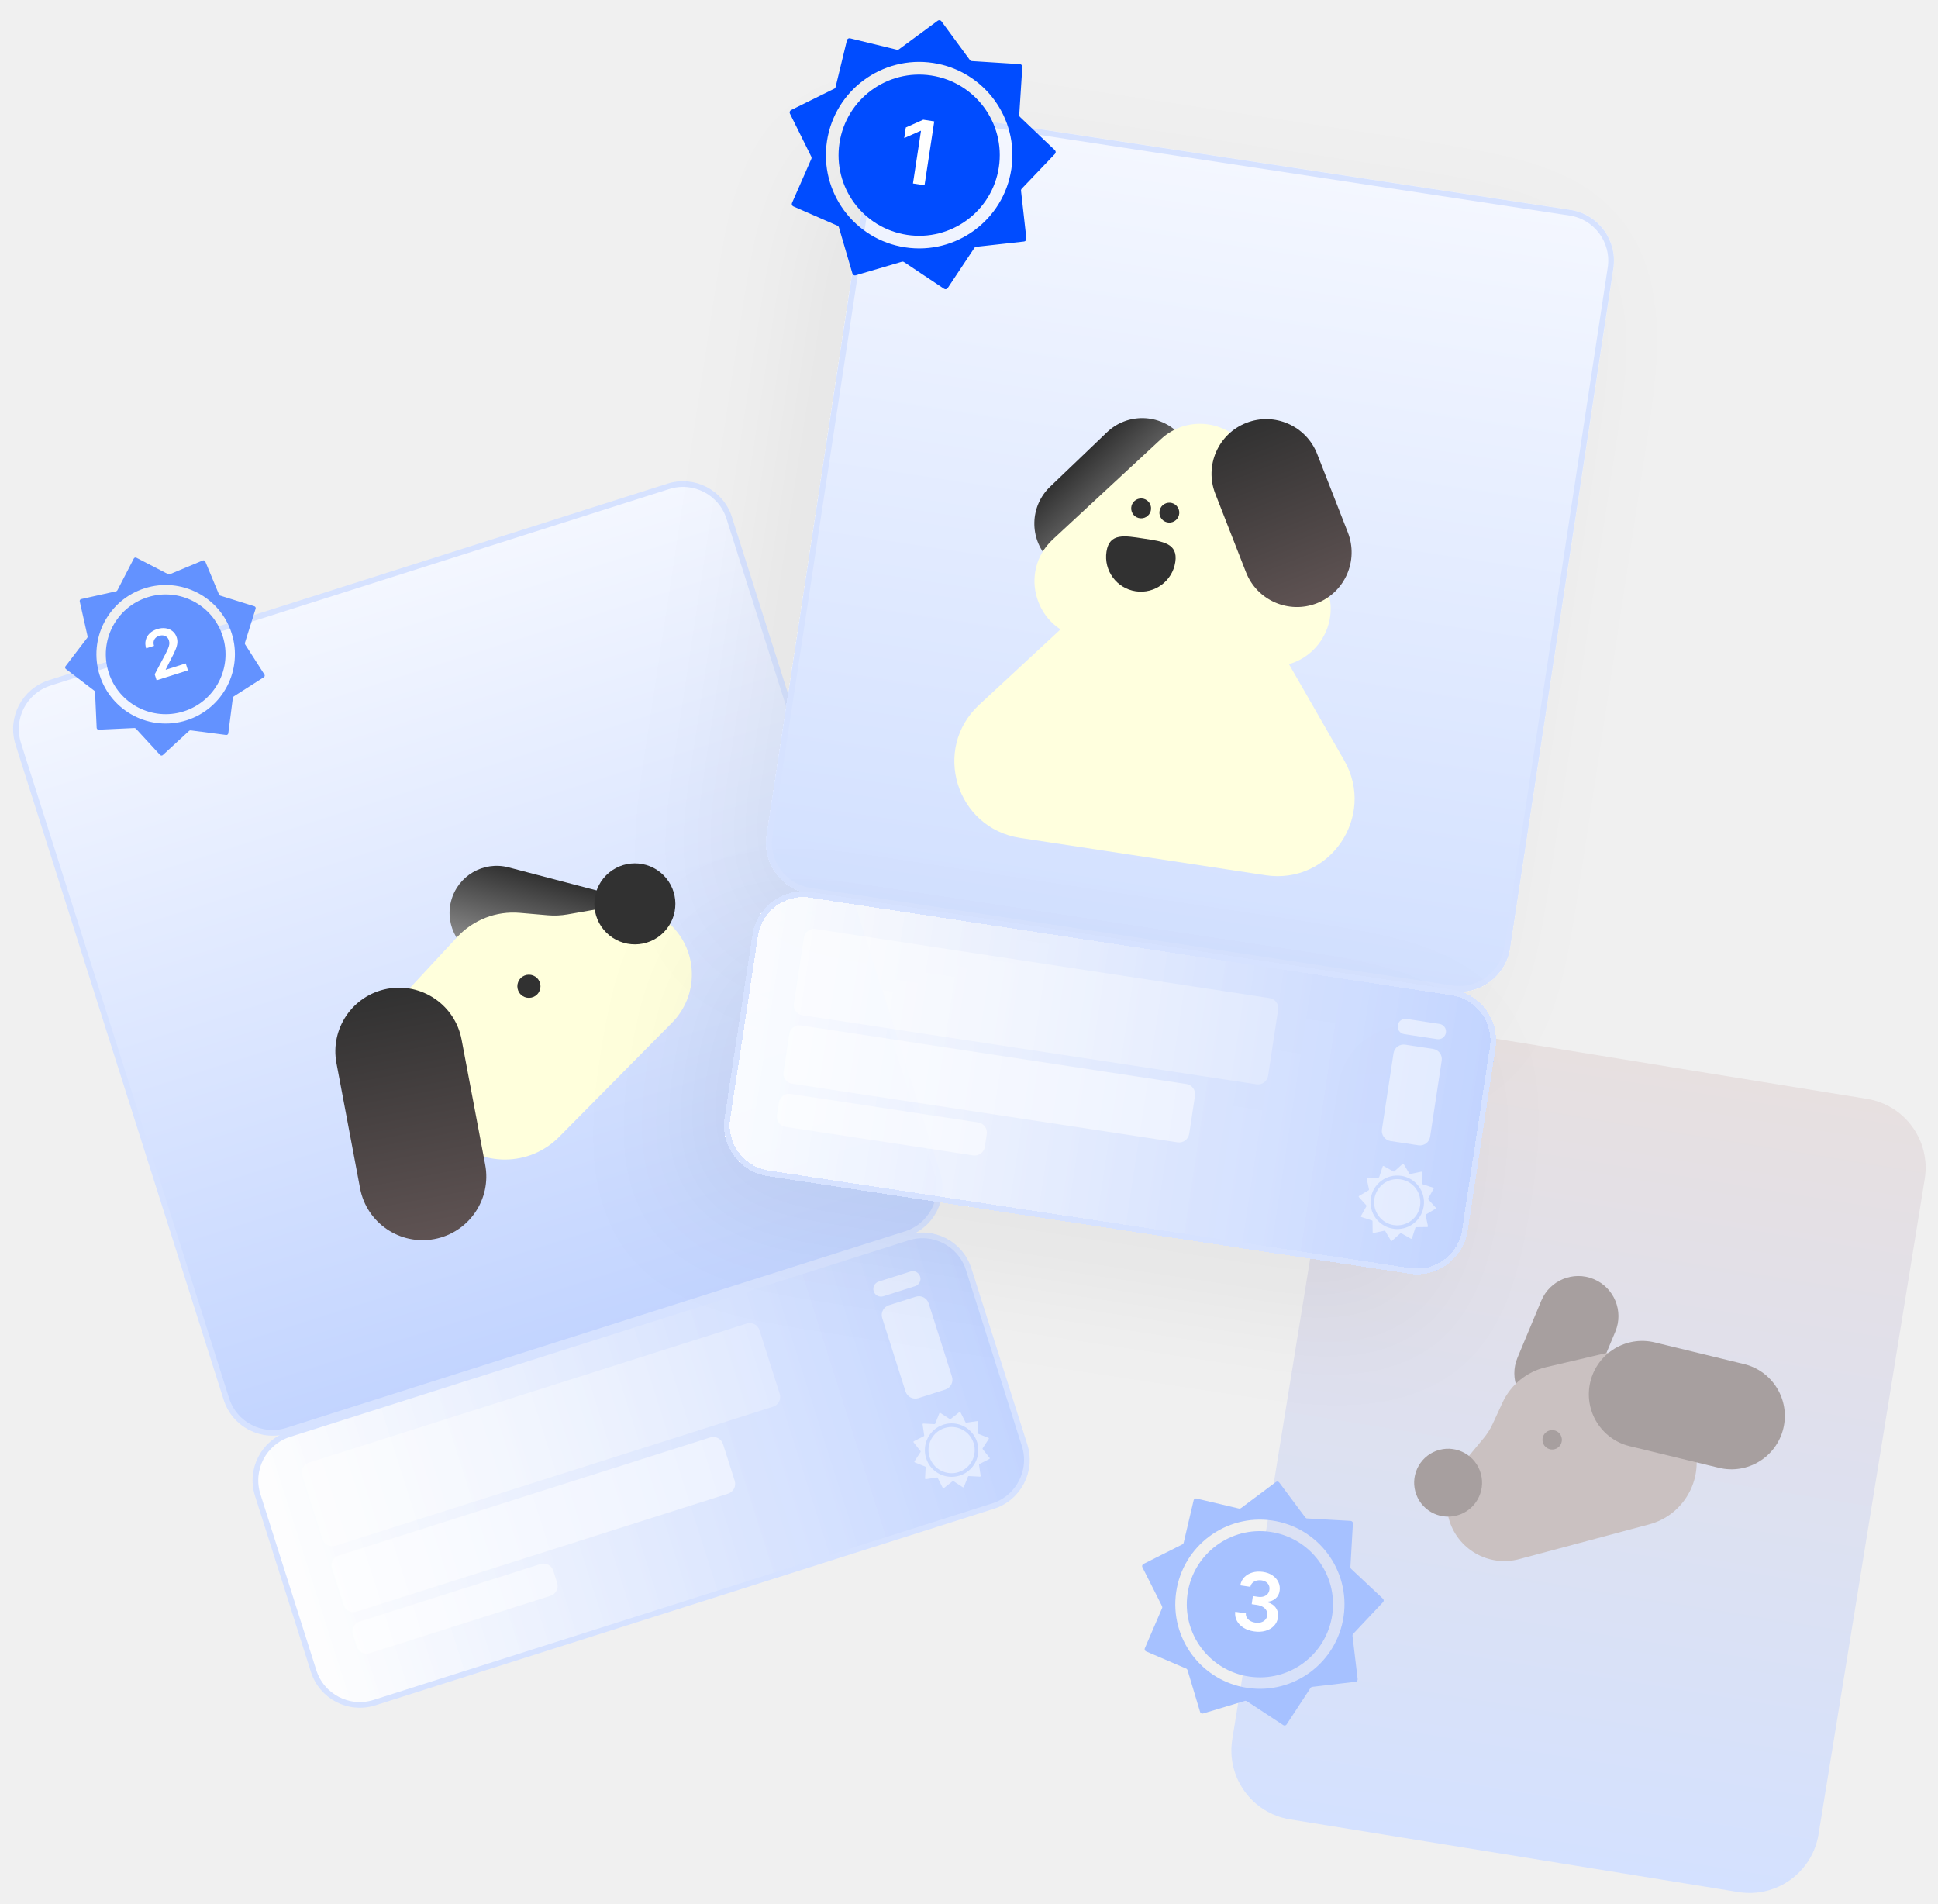
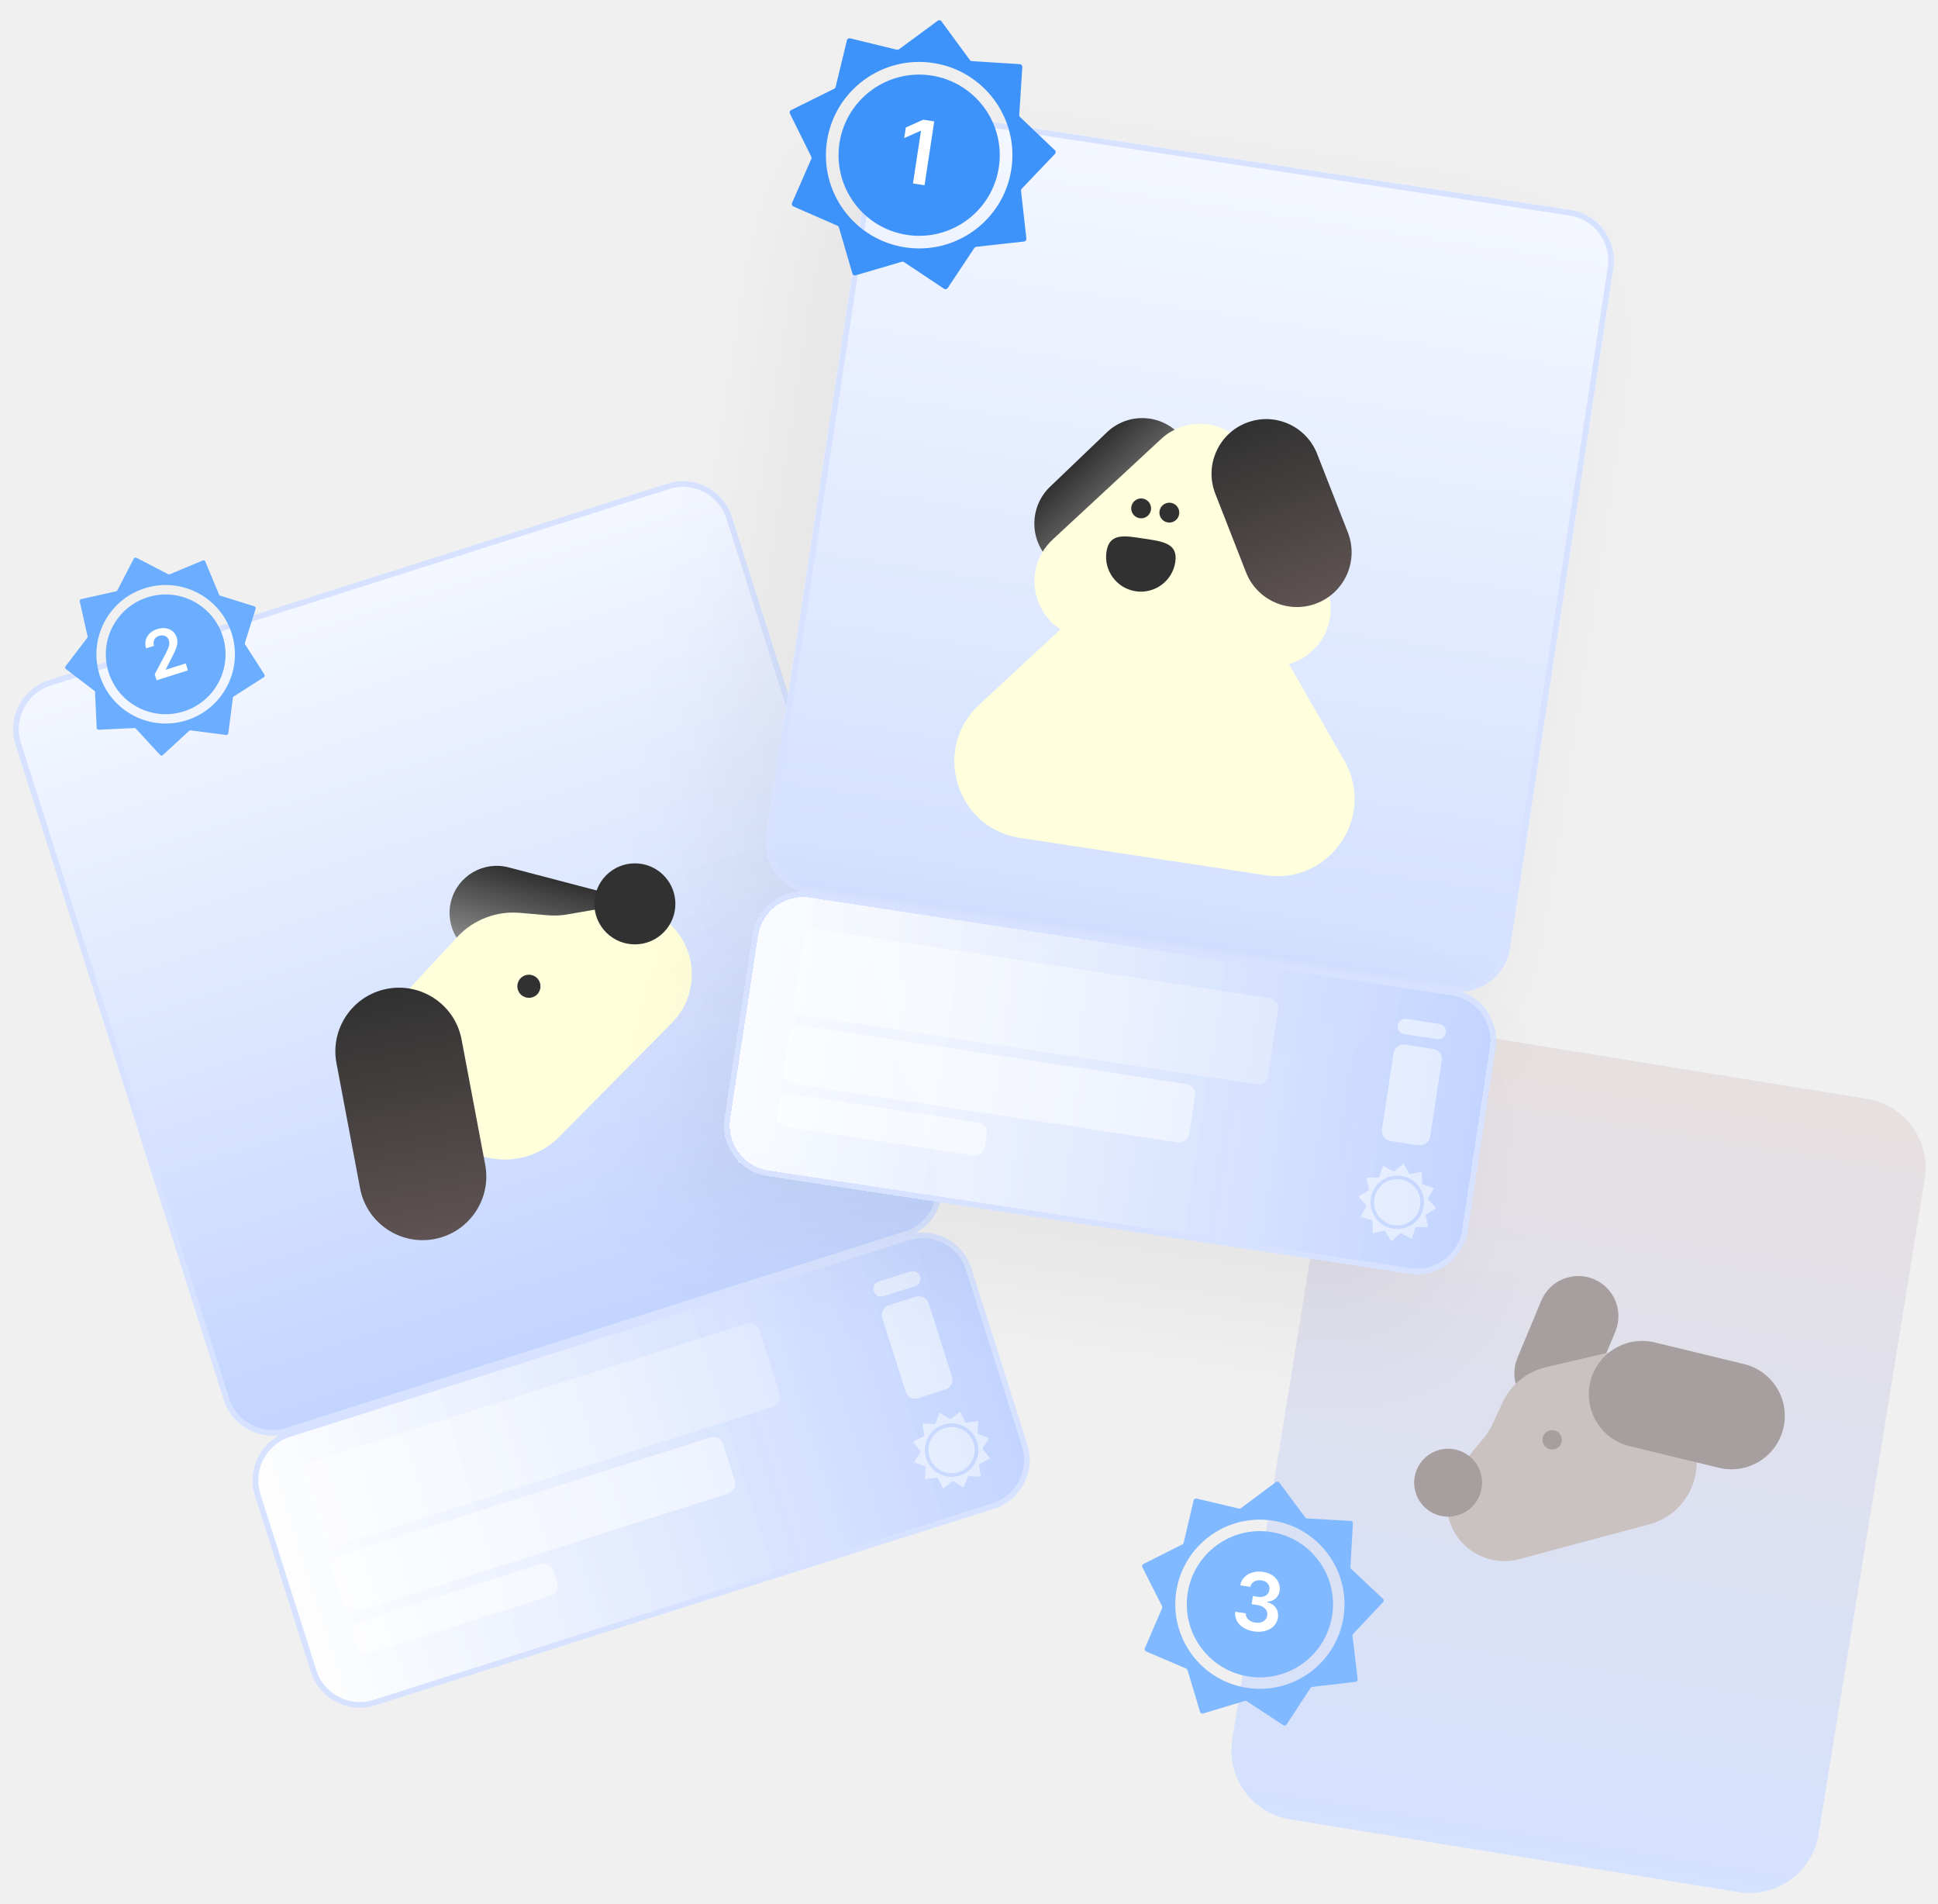
<svg xmlns="http://www.w3.org/2000/svg" width="278" height="273" viewBox="0 0 278 273" fill="none">
-   <rect width="85.195" height="115.263" rx="10.023" transform="matrix(-0.987123 -0.159965 -0.159965 0.987123 277.699 159.219)" fill="url(#paint0_linear_328_2408)" />
-   <rect x="0.511" y="100.054" width="107.008" height="112.528" rx="6.953" transform="rotate(-17.6241 0.511255 100.054)" fill="url(#paint1_linear_328_2408)" stroke="#D6E2FF" stroke-width="0.814" />
-   <path d="M19.193 80.119C19.264 79.982 19.432 79.929 19.569 80L24.119 82.358C24.192 82.396 24.279 82.4 24.356 82.368L29.085 80.394C29.227 80.335 29.391 80.402 29.45 80.545L31.419 85.276C31.451 85.352 31.515 85.411 31.594 85.436L36.486 86.964C36.633 87.01 36.714 87.166 36.668 87.314L35.136 92.203C35.111 92.282 35.122 92.369 35.167 92.438L37.932 96.753C38.015 96.883 37.977 97.055 37.848 97.138L33.53 99.899C33.46 99.944 33.414 100.017 33.404 100.099L32.748 105.182C32.728 105.335 32.588 105.443 32.435 105.423L27.353 104.762C27.271 104.752 27.189 104.778 27.128 104.834L23.358 108.306C23.245 108.411 23.069 108.403 22.964 108.29L19.495 104.518C19.439 104.457 19.359 104.424 19.277 104.427L14.157 104.664C14.003 104.671 13.873 104.552 13.866 104.398L13.634 99.279C13.63 99.196 13.59 99.119 13.524 99.069L9.45 95.96C9.328 95.867 9.304 95.692 9.398 95.569L12.51 91.498C12.561 91.432 12.579 91.347 12.561 91.267L11.439 86.266C11.405 86.116 11.5 85.966 11.65 85.933L16.651 84.816C16.732 84.797 16.801 84.744 16.839 84.671L19.193 80.119ZM20.759 84.382C15.53 86.043 12.639 91.627 14.299 96.855C15.96 102.083 21.545 104.975 26.773 103.314C32.001 101.654 34.893 96.069 33.232 90.841C31.571 85.613 25.987 82.721 20.759 84.382ZM21.166 85.672C25.686 84.237 30.513 86.736 31.949 91.256C33.384 95.775 30.885 100.602 26.366 102.038C21.846 103.474 17.019 100.974 15.583 96.455C14.147 91.936 16.647 87.108 21.166 85.672Z" fill="#6392FF" />
+   <rect width="85.195" height="115.263" rx="10.023" transform="matrix(-0.987123 -0.159965 -0.159965 0.987123 277.699 159.219)" fill="url(#paint0_linear_121_5)" />
+   <rect x="0.511" y="100.054" width="107.008" height="112.528" rx="6.953" transform="rotate(-17.6241 0.511255 100.054)" fill="url(#paint1_linear_121_5)" stroke="#D6E2FF" stroke-width="0.814" />
+   <path d="M19.194 80.121C19.265 79.984 19.433 79.931 19.57 80.002L24.119 82.36C24.192 82.398 24.279 82.402 24.355 82.37L29.085 80.396C29.227 80.337 29.391 80.404 29.45 80.547L31.419 85.278C31.451 85.354 31.515 85.413 31.594 85.438L36.485 86.965C36.633 87.011 36.715 87.168 36.669 87.316L35.136 92.206C35.111 92.284 35.123 92.37 35.167 92.439L37.932 96.755C38.015 96.885 37.977 97.058 37.847 97.141L33.53 99.901C33.461 99.946 33.413 100.019 33.403 100.101L32.748 105.183C32.728 105.336 32.588 105.445 32.435 105.425L27.353 104.765C27.271 104.754 27.189 104.78 27.128 104.836L23.359 108.308C23.245 108.413 23.068 108.405 22.964 108.291L19.495 104.519C19.439 104.458 19.359 104.426 19.277 104.43L14.157 104.667C14.003 104.673 13.873 104.554 13.866 104.4L13.634 99.28C13.63 99.198 13.59 99.121 13.524 99.071L9.45 95.962C9.328 95.869 9.304 95.693 9.398 95.57L12.511 91.5C12.561 91.435 12.579 91.35 12.561 91.269L11.439 86.269C11.405 86.118 11.5 85.969 11.65 85.935L16.651 84.818C16.732 84.8 16.801 84.746 16.839 84.673L19.194 80.121ZM20.758 84.383C15.53 86.044 12.639 91.629 14.299 96.856C15.96 102.085 21.545 104.976 26.773 103.316C32.001 101.655 34.893 96.07 33.232 90.842C31.571 85.614 25.986 82.722 20.758 84.383ZM21.166 85.673C25.686 84.238 30.513 86.738 31.949 91.257C33.385 95.776 30.885 100.604 26.366 102.039C21.846 103.475 17.019 100.975 15.583 96.456C14.148 91.937 16.647 87.109 21.166 85.673Z" fill="#6BAEFF" />
  <path d="M22.464 97.58L22.191 96.722L23.759 93.767C23.907 93.478 24.026 93.225 24.117 93.008C24.208 92.791 24.264 92.591 24.286 92.408C24.308 92.225 24.29 92.043 24.232 91.862C24.166 91.654 24.063 91.492 23.922 91.375C23.781 91.255 23.615 91.181 23.425 91.152C23.235 91.123 23.035 91.142 22.826 91.209C22.61 91.277 22.436 91.382 22.302 91.523C22.168 91.662 22.081 91.827 22.043 92.018C22.007 92.208 22.025 92.415 22.096 92.639L20.966 92.998C20.834 92.582 20.814 92.19 20.906 91.822C20.998 91.454 21.184 91.133 21.464 90.859C21.745 90.584 22.103 90.377 22.536 90.24C22.976 90.1 23.388 90.059 23.773 90.118C24.158 90.177 24.488 90.32 24.763 90.547C25.039 90.774 25.236 91.072 25.352 91.439C25.43 91.684 25.46 91.94 25.441 92.207C25.423 92.474 25.341 92.789 25.195 93.152C25.052 93.515 24.833 93.969 24.539 94.513L23.774 96.022L23.788 96.067L26.644 95.159L26.959 96.152L22.464 97.58Z" fill="white" />
-   <rect x="34.863" y="207.819" width="107.008" height="40.401" rx="6.953" transform="rotate(-17.6241 34.8628 207.819)" fill="url(#paint2_linear_328_2408)" stroke="#D6E2FF" stroke-width="0.814" />
-   <path d="M134.743 202.727C134.768 202.663 134.845 202.639 134.902 202.676L136.239 203.547C136.278 203.572 136.328 203.569 136.364 203.541L137.616 202.551C137.67 202.509 137.749 202.527 137.78 202.588L138.502 204.01C138.523 204.051 138.568 204.074 138.614 204.068L140.192 203.837C140.259 203.827 140.319 203.881 140.316 203.949L140.23 205.542C140.227 205.588 140.255 205.631 140.298 205.649L141.781 206.238C141.844 206.263 141.868 206.34 141.831 206.397L140.961 207.734C140.936 207.773 140.937 207.823 140.966 207.86L141.956 209.112C141.998 209.165 141.98 209.244 141.92 209.275L140.497 209.997C140.456 210.018 140.433 210.063 140.44 210.109L140.67 211.687C140.68 211.755 140.626 211.815 140.558 211.811L138.964 211.725C138.918 211.723 138.876 211.751 138.859 211.794L138.269 213.276C138.244 213.339 138.167 213.364 138.11 213.327L136.773 212.456C136.734 212.431 136.684 212.433 136.648 212.461L135.395 213.451C135.342 213.493 135.263 213.476 135.232 213.415L134.51 211.993C134.489 211.952 134.444 211.928 134.398 211.935L132.82 212.166C132.753 212.176 132.693 212.121 132.696 212.054L132.782 210.46C132.784 210.414 132.757 210.371 132.714 210.354L131.231 209.765C131.168 209.74 131.144 209.663 131.181 209.606L132.051 208.269C132.076 208.23 132.074 208.178 132.046 208.142L131.056 206.891C131.014 206.837 131.032 206.758 131.092 206.728L132.515 206.005C132.556 205.984 132.579 205.939 132.572 205.894L132.341 204.315C132.332 204.248 132.386 204.188 132.454 204.192L134.047 204.277C134.094 204.279 134.136 204.252 134.153 204.209L134.743 202.727ZM135.343 204.345C133.324 204.986 132.207 207.143 132.848 209.162C133.49 211.181 135.646 212.297 137.665 211.656C139.685 211.015 140.801 208.858 140.16 206.839C139.518 204.82 137.362 203.703 135.343 204.345ZM135.499 204.838C137.245 204.283 139.11 205.249 139.664 206.994C140.218 208.74 139.253 210.604 137.507 211.158C135.762 211.713 133.897 210.748 133.343 209.003C132.789 207.258 133.754 205.392 135.499 204.838Z" fill="white" fill-opacity="0.5" />
+   <rect x="34.863" y="207.819" width="107.008" height="40.401" rx="6.953" transform="rotate(-17.6241 34.8628 207.819)" fill="url(#paint2_linear_121_5)" stroke="#D6E2FF" stroke-width="0.814" />
+   <path d="M134.743 202.728C134.768 202.665 134.845 202.64 134.902 202.678L136.239 203.548C136.278 203.573 136.328 203.571 136.364 203.542L137.617 202.553C137.67 202.511 137.749 202.529 137.78 202.589L138.502 204.011C138.523 204.053 138.568 204.076 138.614 204.069L140.192 203.838C140.259 203.828 140.319 203.883 140.316 203.951L140.23 205.544C140.227 205.59 140.255 205.633 140.298 205.65L141.781 206.24C141.844 206.265 141.868 206.342 141.831 206.399L140.961 207.736C140.936 207.774 140.937 207.825 140.966 207.861L141.956 209.112C141.998 209.166 141.98 209.245 141.919 209.276L140.497 209.999C140.456 210.02 140.433 210.065 140.44 210.111L140.671 211.689C140.68 211.756 140.626 211.815 140.558 211.812L138.964 211.727C138.918 211.724 138.876 211.752 138.859 211.795L138.269 213.278C138.244 213.341 138.167 213.365 138.11 213.328L136.773 212.458C136.734 212.433 136.684 212.434 136.648 212.463L135.395 213.452C135.342 213.494 135.263 213.477 135.232 213.417L134.51 211.994C134.489 211.953 134.444 211.93 134.398 211.936L132.82 212.166C132.752 212.176 132.692 212.122 132.696 212.054L132.781 210.461C132.784 210.415 132.757 210.373 132.714 210.356L131.231 209.766C131.168 209.741 131.144 209.664 131.181 209.607L132.051 208.27C132.076 208.231 132.074 208.18 132.045 208.144L131.056 206.892C131.014 206.839 131.032 206.76 131.092 206.729L132.515 206.007C132.556 205.986 132.579 205.941 132.572 205.895L132.341 204.317C132.332 204.25 132.386 204.19 132.454 204.193L134.047 204.278C134.094 204.28 134.136 204.254 134.153 204.211L134.743 202.728ZM135.343 204.346C133.324 204.988 132.207 207.144 132.848 209.163C133.49 211.182 135.647 212.299 137.666 211.658C139.685 211.016 140.801 208.86 140.16 206.84C139.518 204.822 137.362 203.705 135.343 204.346ZM135.499 204.839C137.245 204.285 139.11 205.251 139.664 206.996C140.219 208.741 139.253 210.605 137.507 211.16C135.762 211.714 133.897 210.749 133.343 209.004C132.789 207.259 133.754 205.394 135.499 204.839Z" fill="white" fill-opacity="0.5" />
  <rect x="126.105" y="187.664" width="6.992" height="13.984" rx="1.472" transform="rotate(-17.6241 126.105 187.664)" fill="white" fill-opacity="0.5" />
-   <rect x="46.711" y="222.164" width="12.512" height="68.815" rx="1.472" transform="rotate(-107.624 46.7109 222.164)" fill="url(#paint3_linear_328_2408)" fill-opacity="0.5" />
+   <rect x="46.711" y="222.164" width="12.512" height="68.815" rx="1.472" transform="rotate(-107.624 46.7109 222.164)" fill="url(#paint3_linear_121_5)" fill-opacity="0.5" />
  <rect x="49.723" y="231.633" width="8.464" height="58.879" rx="1.472" transform="rotate(-107.624 49.7227 231.633)" fill="white" fill-opacity="0.5" />
  <rect x="51.613" y="237.594" width="4.784" height="30.176" rx="1.472" transform="rotate(-107.624 51.6133 237.594)" fill="white" fill-opacity="0.5" />
  <rect x="124.992" y="184.164" width="6.992" height="2.208" rx="1.104" transform="rotate(-17.6241 124.992 184.164)" fill="white" fill-opacity="0.5" />
-   <rect x="89.129" y="142.617" width="27.013" height="13.507" rx="6.753" transform="rotate(-165.316 89.1289 142.617)" fill="url(#paint4_linear_328_2408)" />
-   <path d="M58.803 157.311C54.596 153.15 54.452 146.4 58.478 142.063L65.592 134.401C67.891 131.925 71.203 130.647 74.568 130.939L78.572 131.285C79.518 131.367 80.47 131.326 81.405 131.162L87.692 130.063C90.836 129.513 94.051 130.52 96.321 132.764V132.764C100.191 136.592 100.225 142.832 96.397 146.703L80.21 163.07C75.954 167.373 69.015 167.411 64.712 163.155L58.803 157.311Z" fill="#FFFFDC" />
-   <rect x="53.344" y="179.422" width="36.529" height="18.265" rx="9.132" transform="rotate(-100.683 53.3438 179.422)" fill="url(#paint5_linear_328_2408)" />
-   <circle cx="91.07" cy="129.65" r="5.811" transform="rotate(-45.3164 91.0701 129.65)" fill="#313131" />
+   <rect x="89.129" y="142.617" width="27.013" height="13.507" rx="6.753" transform="rotate(-165.316 89.1289 142.617)" fill="url(#paint4_linear_121_5)" />
+   <path d="M58.803 157.311C54.596 153.15 54.452 146.4 58.478 142.063L65.592 134.4C67.891 131.924 71.203 130.647 74.568 130.938L78.572 131.285C79.518 131.367 80.47 131.325 81.405 131.162L87.692 130.062C90.836 129.512 94.051 130.519 96.321 132.763C100.191 136.591 100.225 142.832 96.397 146.702L80.21 163.069C75.954 167.373 69.015 167.411 64.712 163.155L58.803 157.311Z" fill="#FFFFDC" />
+   <rect x="53.344" y="179.421" width="36.529" height="18.265" rx="9.132" transform="rotate(-100.683 53.3438 179.421)" fill="url(#paint5_linear_121_5)" />
+   <circle cx="91.07" cy="129.649" r="5.811" transform="rotate(-45.3164 91.0701 129.649)" fill="#313131" />
  <circle cx="75.872" cy="141.471" r="1.66" transform="rotate(-45.3164 75.8716 141.471)" fill="#313131" />
-   <g filter="url(#filter0_d_328_2408)">
-     <rect x="125.938" y="15" width="107.823" height="113.342" rx="7.36" transform="rotate(8.64909 125.938 15)" fill="url(#paint6_linear_328_2408)" />
+   <g filter="url(#filter0_d_121_5)">
+     <rect x="125.938" y="15" width="107.823" height="113.342" rx="7.36" transform="rotate(8.64909 125.938 15)" fill="url(#paint6_linear_121_5)" />
    <rect x="126.279" y="15.464" width="107.008" height="112.528" rx="6.953" transform="rotate(8.64909 126.279 15.4637)" stroke="#D6E2FF" stroke-width="0.814" />
  </g>
-   <rect x="145.344" y="74.875" width="25.934" height="14.643" rx="7.321" transform="rotate(-43.7478 145.344 74.875)" fill="url(#paint7_linear_328_2408)" />
+   <rect x="145.344" y="74.875" width="25.934" height="14.643" rx="7.321" transform="rotate(-43.7478 145.344 74.875)" fill="url(#paint7_linear_121_5)" />
  <path d="M166.547 62.978C170.415 59.392 176.612 60.335 179.238 64.909L189.777 83.264C193.197 89.22 188.22 96.49 181.43 95.458L155.37 91.494C148.58 90.461 145.99 82.039 151.027 77.369L166.547 62.978Z" fill="#FFFFDE" />
  <path d="M161.43 81.653C166.656 76.807 175.03 78.081 178.579 84.262L192.821 109.066C197.443 117.115 190.717 126.94 181.542 125.544L146.325 120.187C137.15 118.792 133.65 107.411 140.456 101.1L161.43 81.653Z" fill="#FFFFDE" />
  <path d="M168.592 80.625C168.177 83.351 165.632 85.224 162.906 84.809C160.181 84.395 158.307 81.849 158.722 79.124C159.137 76.398 161.33 76.836 164.056 77.251C166.781 77.665 169.006 77.9 168.592 80.625Z" fill="#313131" />
  <circle cx="167.739" cy="73.531" r="1.426" transform="rotate(-19.0432 167.739 73.5312)" fill="#313131" />
  <circle cx="163.692" cy="72.922" r="1.426" transform="rotate(-19.0432 163.692 72.9218)" fill="#313131" />
-   <rect x="181.59" y="89.391" width="27.785" height="15.688" rx="7.844" transform="rotate(-111.351 181.59 89.3906)" fill="url(#paint8_linear_328_2408)" />
-   <path d="M134.517 2.971C134.684 2.848 134.92 2.884 135.043 3.051L139.13 8.611C139.196 8.7 139.299 8.756 139.411 8.763L146.297 9.199C146.505 9.212 146.662 9.391 146.649 9.598L146.206 16.485C146.199 16.596 146.242 16.706 146.322 16.782L151.318 21.543C151.469 21.686 151.474 21.925 151.33 22.075L146.565 27.066C146.488 27.146 146.45 27.257 146.463 27.367L147.23 34.225C147.253 34.432 147.104 34.618 146.897 34.641L140.039 35.402C139.928 35.414 139.828 35.474 139.767 35.567L135.946 41.314C135.831 41.487 135.596 41.534 135.423 41.419L129.68 37.592C129.588 37.53 129.472 37.512 129.366 37.544L122.745 39.49C122.546 39.548 122.336 39.434 122.278 39.235L120.339 32.611C120.307 32.505 120.23 32.417 120.128 32.373L113.805 29.607C113.615 29.524 113.528 29.302 113.612 29.112L116.383 22.792C116.427 22.69 116.425 22.573 116.376 22.474L113.31 16.292C113.217 16.105 113.293 15.879 113.479 15.787L119.665 12.727C119.765 12.678 119.838 12.586 119.864 12.478L121.489 5.771C121.538 5.569 121.742 5.446 121.944 5.495L128.649 7.126C128.757 7.152 128.871 7.13 128.96 7.064L134.517 2.971ZM133.863 9.031C126.56 7.921 119.738 12.941 118.627 20.244C117.517 27.547 122.537 34.368 129.84 35.479C137.143 36.59 143.964 31.57 145.075 24.267C146.186 16.964 141.166 10.142 133.863 9.031ZM133.589 10.829C139.902 11.789 144.241 17.686 143.281 23.999C142.32 30.311 136.425 34.65 130.112 33.69C123.799 32.73 119.46 26.834 120.42 20.521C121.38 14.209 127.277 9.869 133.589 10.829Z" fill="#004CFF" />
+   <rect x="181.59" y="89.391" width="27.785" height="15.688" rx="7.844" transform="rotate(-111.351 181.59 89.3906)" fill="url(#paint8_linear_121_5)" />
+   <path d="M134.517 2.974C134.684 2.851 134.92 2.887 135.043 3.055L139.131 8.614C139.196 8.704 139.299 8.759 139.41 8.766L146.297 9.203C146.505 9.216 146.662 9.394 146.649 9.602L146.206 16.489C146.199 16.6 146.242 16.709 146.322 16.786L151.318 21.546C151.469 21.69 151.474 21.928 151.33 22.079L146.565 27.069C146.488 27.149 146.45 27.26 146.463 27.371L147.23 34.229C147.253 34.436 147.104 34.622 146.897 34.645L140.038 35.405C139.927 35.417 139.828 35.478 139.767 35.57L135.946 41.317C135.831 41.49 135.596 41.537 135.423 41.422L129.68 37.595C129.588 37.533 129.472 37.516 129.366 37.547L122.745 39.493C122.545 39.552 122.336 39.437 122.278 39.238L120.339 32.615C120.307 32.508 120.23 32.421 120.128 32.377L113.805 29.611C113.615 29.527 113.528 29.305 113.612 29.115L116.383 22.795C116.427 22.693 116.425 22.577 116.376 22.477L113.31 16.295C113.217 16.109 113.293 15.883 113.479 15.79L119.665 12.731C119.765 12.681 119.838 12.59 119.864 12.482L121.489 5.775C121.538 5.573 121.742 5.449 121.944 5.498L128.649 7.129C128.757 7.156 128.871 7.133 128.96 7.067L134.517 2.974ZM133.863 9.035C126.56 7.924 119.738 12.944 118.627 20.247C117.517 27.55 122.537 34.372 129.84 35.483C137.143 36.593 143.964 31.573 145.075 24.27C146.186 16.967 141.166 10.146 133.863 9.035ZM133.589 10.832C139.902 11.793 144.241 17.689 143.281 24.002C142.32 30.315 136.425 34.654 130.112 33.694C123.799 32.733 119.46 26.838 120.42 20.525C121.38 14.212 127.277 9.872 133.589 10.832Z" fill="#3E93FA" />
  <path d="M134.015 17.41L132.622 26.57L130.962 26.317L132.11 18.773L132.056 18.764L129.706 19.807L129.937 18.286L132.436 17.17L134.015 17.41Z" fill="white" />
-   <g filter="url(#filter1_d_328_2408)">
-     <rect x="109.035" y="126.844" width="107.823" height="41.215" rx="7.36" transform="rotate(8.64909 109.035 126.844)" fill="url(#paint9_linear_328_2408)" shape-rendering="crispEdges" />
+   <g filter="url(#filter1_d_121_5)">
+     <rect x="109.035" y="126.844" width="107.823" height="41.215" rx="7.36" transform="rotate(8.64909 109.035 126.844)" fill="url(#paint9_linear_121_5)" shape-rendering="crispEdges" />
    <rect x="109.376" y="127.307" width="107.008" height="40.401" rx="6.953" transform="rotate(8.64909 109.376 127.307)" stroke="#D6E2FF" stroke-width="0.814" shape-rendering="crispEdges" />
  </g>
-   <path d="M201.194 166.955C201.245 166.909 201.325 166.921 201.36 166.98L202.173 168.352C202.197 168.392 202.243 168.412 202.288 168.402L203.849 168.07C203.915 168.056 203.978 168.106 203.979 168.174L203.997 169.77C203.998 169.816 204.028 169.856 204.072 169.871L205.589 170.362C205.654 170.383 205.684 170.459 205.651 170.518L204.868 171.908C204.846 171.949 204.852 171.999 204.883 172.034L205.951 173.219C205.996 173.269 205.984 173.349 205.926 173.384L204.554 174.197C204.514 174.221 204.493 174.267 204.503 174.312L204.836 175.872C204.85 175.939 204.799 176.003 204.731 176.004L203.136 176.022C203.09 176.022 203.049 176.052 203.035 176.096L202.543 177.614C202.522 177.678 202.447 177.708 202.388 177.675L200.997 176.892C200.956 176.87 200.906 176.876 200.872 176.907L199.687 177.975C199.636 178.021 199.557 178.009 199.522 177.95L198.708 176.578C198.685 176.538 198.639 176.517 198.594 176.527L197.032 176.86C196.966 176.874 196.903 176.824 196.902 176.756L196.884 175.161C196.884 175.114 196.854 175.074 196.81 175.059L195.292 174.568C195.227 174.547 195.197 174.471 195.231 174.411L196.013 173.021C196.036 172.981 196.03 172.93 195.999 172.896L194.93 171.711C194.885 171.661 194.897 171.581 194.955 171.546L196.328 170.733C196.368 170.709 196.389 170.662 196.379 170.617L196.045 169.057C196.031 168.99 196.082 168.927 196.15 168.927L197.745 168.908C197.791 168.908 197.832 168.878 197.846 168.834L198.338 167.316C198.359 167.252 198.434 167.222 198.494 167.255L199.885 168.037C199.925 168.059 199.975 168.054 200.01 168.023L201.194 166.955ZM201.01 168.662C198.915 168.344 196.959 169.783 196.641 171.878C196.322 173.972 197.762 175.928 199.856 176.247C201.95 176.565 203.907 175.126 204.225 173.031C204.544 170.937 203.104 168.981 201.01 168.662ZM200.93 169.17C202.74 169.445 203.984 171.136 203.709 172.947C203.433 174.757 201.743 176.001 199.932 175.726C198.122 175.451 196.877 173.76 197.152 171.949C197.428 170.139 199.119 168.894 200.93 169.17Z" fill="white" fill-opacity="0.5" />
+   <path d="M201.194 166.956C201.245 166.91 201.325 166.922 201.359 166.981L202.173 168.353C202.197 168.393 202.243 168.413 202.288 168.403L203.849 168.071C203.915 168.057 203.978 168.107 203.979 168.174L203.997 169.77C203.998 169.816 204.028 169.857 204.072 169.872L205.589 170.363C205.654 170.384 205.684 170.459 205.65 170.519L204.868 171.909C204.845 171.95 204.852 172 204.883 172.035L205.951 173.22C205.996 173.27 205.984 173.349 205.926 173.384L204.554 174.197C204.514 174.221 204.493 174.268 204.502 174.313L204.836 175.873C204.85 175.94 204.799 176.003 204.731 176.004L203.136 176.022C203.09 176.022 203.049 176.053 203.035 176.097L202.543 177.615C202.522 177.679 202.447 177.708 202.388 177.675L200.996 176.893C200.956 176.871 200.906 176.876 200.872 176.907L199.687 177.975C199.636 178.021 199.557 178.009 199.522 177.95L198.708 176.578C198.685 176.538 198.638 176.518 198.592 176.528L197.032 176.86C196.966 176.874 196.903 176.825 196.902 176.757L196.884 175.161C196.883 175.115 196.854 175.074 196.81 175.059L195.292 174.568C195.227 174.547 195.197 174.472 195.231 174.412L196.012 173.022C196.035 172.981 196.03 172.931 195.999 172.896L194.93 171.711C194.885 171.661 194.897 171.582 194.955 171.547L196.328 170.734C196.367 170.71 196.387 170.663 196.378 170.618L196.045 169.058C196.031 168.991 196.082 168.928 196.15 168.927L197.745 168.909C197.791 168.909 197.832 168.878 197.846 168.834L198.338 167.316C198.359 167.252 198.434 167.223 198.493 167.256L199.884 168.037C199.924 168.06 199.975 168.055 200.009 168.024L201.194 166.956ZM201.01 168.663C198.915 168.345 196.959 169.784 196.64 171.879C196.322 173.973 197.762 175.929 199.856 176.248C201.95 176.566 203.906 175.126 204.225 173.032C204.544 170.938 203.104 168.982 201.01 168.663ZM200.929 169.17C202.74 169.446 203.984 171.137 203.708 172.948C203.433 174.758 201.742 176.002 199.932 175.727C198.122 175.452 196.877 173.761 197.152 171.95C197.427 170.14 199.119 168.895 200.929 169.17Z" fill="white" fill-opacity="0.5" />
  <rect x="200.117" y="149.625" width="6.992" height="13.984" rx="1.472" transform="rotate(8.64909 200.117 149.625)" fill="white" fill-opacity="0.5" />
-   <rect x="113.656" y="145.406" width="12.512" height="68.815" rx="1.472" transform="rotate(-81.3509 113.656 145.406)" fill="url(#paint10_linear_328_2408)" fill-opacity="0.5" />
+   <rect x="113.656" y="145.406" width="12.512" height="68.815" rx="1.472" transform="rotate(-81.3509 113.656 145.406)" fill="url(#paint10_linear_121_5)" fill-opacity="0.5" />
  <rect x="112.16" y="155.227" width="8.464" height="58.879" rx="1.472" transform="rotate(-81.3509 112.16 155.227)" fill="white" fill-opacity="0.5" />
  <rect x="111.219" y="161.414" width="4.784" height="30.176" rx="1.472" transform="rotate(-81.3509 111.219 161.414)" fill="white" fill-opacity="0.5" />
  <rect x="200.668" y="145.984" width="6.992" height="2.208" rx="1.104" transform="rotate(8.64909 200.668 145.984)" fill="white" fill-opacity="0.5" />
-   <rect x="215.457" y="200.078" width="20.39" height="11.512" rx="5.756" transform="rotate(-67.3599 215.457 200.078)" fill="#A79F9F" />
-   <path d="M241.271 200.68C239.991 195.888 235.137 192.979 230.308 194.107L221.774 196.102C219.016 196.746 216.71 198.626 215.524 201.197L214.112 204.255C213.779 204.978 213.353 205.654 212.846 206.266L209.433 210.385C207.726 212.445 207.123 215.204 207.814 217.789V217.789C208.992 222.197 213.52 224.815 217.928 223.637L236.568 218.655C241.469 217.345 244.38 212.311 243.07 207.41L241.271 200.68Z" fill="#CAC1C1" />
+   <rect x="215.457" y="200.079" width="20.39" height="11.512" rx="5.756" transform="rotate(-67.3599 215.457 200.079)" fill="#A79F9F" />
+   <path d="M241.271 200.68C239.991 195.889 235.137 192.979 230.308 194.108L221.774 196.102C219.016 196.746 216.71 198.626 215.524 201.197L214.112 204.256C213.779 204.978 213.353 205.654 212.846 206.267L209.433 210.386C207.726 212.446 207.123 215.205 207.814 217.789C208.992 222.197 213.52 224.815 217.928 223.637L236.568 218.655C241.469 217.346 244.38 212.311 243.07 207.41L241.271 200.68Z" fill="#CAC1C1" />
  <rect width="28.48" height="15.309" rx="7.654" transform="matrix(-0.971859 -0.235562 -0.235562 0.971859 257.613 197.461)" fill="#A79F9F" />
  <circle cx="4.871" cy="4.871" r="4.871" transform="matrix(-0.966093 0.258196 0.258196 0.966093 211.176 206.711)" fill="#A79F9F" />
-   <circle cx="1.392" cy="1.392" r="1.392" transform="matrix(-0.966093 0.258196 0.258196 0.966093 223.641 204.82)" fill="#A79F9F" />
-   <path d="M183.025 212.578C183.176 212.466 183.389 212.497 183.502 212.648L187.245 217.666C187.305 217.747 187.399 217.797 187.5 217.802L193.75 218.155C193.938 218.166 194.082 218.327 194.071 218.515L193.712 224.766C193.707 224.867 193.746 224.965 193.82 225.034L198.381 229.321C198.518 229.451 198.525 229.667 198.396 229.804L194.103 234.362C194.034 234.435 194.001 234.536 194.013 234.636L194.751 240.852C194.773 241.039 194.639 241.209 194.452 241.231L188.235 241.963C188.135 241.975 188.044 242.031 187.989 242.115L184.558 247.352C184.455 247.51 184.243 247.554 184.085 247.451L178.853 244.015C178.768 243.96 178.663 243.944 178.567 243.974L172.572 245.78C172.392 245.834 172.202 245.732 172.147 245.551L170.346 239.555C170.317 239.458 170.247 239.379 170.155 239.34L164.402 236.871C164.228 236.796 164.147 236.595 164.222 236.422L166.697 230.672C166.737 230.579 166.733 230.474 166.688 230.384L163.869 224.794C163.784 224.625 163.852 224.42 164.02 224.335L169.612 221.521C169.702 221.476 169.768 221.393 169.791 221.295L171.223 215.2C171.266 215.016 171.451 214.902 171.634 214.946L177.727 216.384C177.825 216.408 177.929 216.386 178.01 216.326L183.025 212.578ZM182.469 218.099C175.838 217.137 169.681 221.733 168.719 228.364C167.757 234.996 172.353 241.153 178.984 242.116C185.616 243.078 191.773 238.481 192.736 231.849C193.698 225.218 189.101 219.061 182.469 218.099ZM182.236 219.73C187.968 220.562 191.942 225.884 191.11 231.616C190.278 237.349 184.956 241.322 179.223 240.49C173.491 239.657 169.518 234.336 170.35 228.604C171.182 222.871 176.503 218.898 182.236 219.73Z" fill="#A6C1FF" />
+   <circle cx="1.392" cy="1.392" r="1.392" transform="matrix(-0.966093 0.258196 0.258196 0.966093 223.641 204.821)" fill="#A79F9F" />
+   <path d="M183.025 212.581C183.175 212.468 183.389 212.499 183.502 212.65L187.245 217.669C187.305 217.75 187.398 217.8 187.499 217.806L193.75 218.158C193.938 218.169 194.082 218.331 194.071 218.519L193.712 224.768C193.706 224.869 193.746 224.967 193.819 225.037L198.381 229.325C198.518 229.454 198.525 229.67 198.395 229.808L194.103 234.364C194.034 234.438 194.001 234.538 194.013 234.639L194.751 240.856C194.773 241.043 194.639 241.213 194.452 241.235L188.234 241.967C188.134 241.978 188.045 242.034 187.989 242.119L184.558 247.356C184.455 247.513 184.243 247.557 184.086 247.454L178.852 244.018C178.768 243.962 178.663 243.947 178.566 243.976L172.573 245.783C172.392 245.838 172.201 245.735 172.147 245.555L170.347 239.558C170.318 239.462 170.247 239.383 170.154 239.343L164.401 236.874C164.228 236.8 164.148 236.599 164.223 236.426L166.697 230.675C166.737 230.582 166.734 230.476 166.689 230.386L163.868 224.797C163.783 224.629 163.851 224.424 164.02 224.339L169.612 221.524C169.702 221.478 169.768 221.395 169.791 221.297L171.224 215.203C171.267 215.02 171.45 214.906 171.634 214.949L177.727 216.388C177.825 216.411 177.929 216.39 178.009 216.329L183.025 212.581ZM182.47 218.101C175.838 217.139 169.682 221.735 168.72 228.367C167.757 234.999 172.353 241.156 178.985 242.118C185.617 243.081 191.774 238.484 192.737 231.852C193.699 225.22 189.102 219.064 182.47 218.101ZM182.236 219.732C187.969 220.564 191.942 225.887 191.111 231.619C190.279 237.352 184.956 241.324 179.224 240.492C173.491 239.66 169.519 234.339 170.35 228.607C171.182 222.874 176.504 218.901 182.236 219.732Z" fill="#80B9FF" />
  <path d="M179.894 234.009C179.309 233.924 178.803 233.748 178.378 233.482C177.955 233.216 177.638 232.885 177.427 232.49C177.216 232.094 177.137 231.661 177.188 231.19L178.715 231.412C178.696 231.639 178.742 231.846 178.853 232.033C178.965 232.218 179.126 232.373 179.337 232.498C179.549 232.622 179.794 232.705 180.073 232.745C180.371 232.788 180.642 232.775 180.887 232.706C181.133 232.634 181.334 232.514 181.491 232.346C181.648 232.178 181.743 231.972 181.776 231.728C181.815 231.476 181.782 231.245 181.677 231.033C181.573 230.822 181.402 230.644 181.166 230.499C180.933 230.354 180.64 230.256 180.288 230.205L179.553 230.099L179.721 228.937L180.457 229.044C180.746 229.086 181.007 229.073 181.238 229.004C181.472 228.935 181.664 228.82 181.815 228.656C181.966 228.49 182.058 228.287 182.09 228.045C182.127 227.81 182.104 227.598 182.021 227.409C181.941 227.218 181.81 227.059 181.63 226.933C181.451 226.808 181.232 226.726 180.972 226.689C180.718 226.652 180.476 226.664 180.246 226.724C180.016 226.785 179.822 226.891 179.665 227.042C179.508 227.191 179.408 227.381 179.366 227.613L177.916 227.402C177.995 226.938 178.188 226.549 178.496 226.234C178.808 225.917 179.194 225.691 179.656 225.556C180.119 225.419 180.619 225.389 181.158 225.467C181.713 225.548 182.18 225.722 182.558 225.99C182.94 226.255 183.218 226.579 183.392 226.961C183.566 227.343 183.622 227.745 183.561 228.167C183.496 228.636 183.301 229.009 182.976 229.285C182.654 229.562 182.261 229.716 181.797 229.749L181.788 229.813C182.361 229.98 182.778 230.261 183.038 230.658C183.301 231.053 183.394 231.51 183.316 232.03C183.248 232.496 183.055 232.893 182.736 233.223C182.421 233.55 182.016 233.785 181.523 233.926C181.032 234.068 180.489 234.095 179.894 234.009Z" fill="white" />
  <defs>
-     <filter id="filter0_d_328_2408" x="87.296" y="6.073" width="154.166" height="158.787" filterUnits="userSpaceOnUse" color-interpolation-filters="sRGB">
+     <filter id="filter0_d_121_5" x="87.296" y="6.072" width="154.166" height="158.792" filterUnits="userSpaceOnUse" color-interpolation-filters="sRGB">
      <feFlood flood-opacity="0" result="BackgroundImageFix" />
      <feColorMatrix in="SourceAlpha" type="matrix" values="0 0 0 0 0 0 0 0 0 0 0 0 0 0 0 0 0 0 127 0" result="hardAlpha" />
      <feOffset dx="-6.334" dy="6.334" />
      <feGaussianBlur stdDeviation="8.142" />
      <feComposite in2="hardAlpha" operator="out" />
      <feColorMatrix type="matrix" values="0 0 0 0 0 0 0 0 0 0 0 0 0 0 0 0 0 0 0.05 0" />
-       <feBlend mode="normal" in2="BackgroundImageFix" result="effect1_dropShadow_328_2408" />
-       <feBlend mode="normal" in="SourceGraphic" in2="effect1_dropShadow_328_2408" result="shape" />
+       <feBlend mode="normal" in2="BackgroundImageFix" result="effect1_dropShadow_121_5" />
+       <feBlend mode="normal" in="SourceGraphic" in2="effect1_dropShadow_121_5" result="shape" />
    </filter>
-     <filter id="filter1_d_328_2408" x="81.241" y="117.917" width="143.318" height="87.482" filterUnits="userSpaceOnUse" color-interpolation-filters="sRGB">
+     <filter id="filter1_d_121_5" x="81.241" y="117.915" width="143.318" height="87.486" filterUnits="userSpaceOnUse" color-interpolation-filters="sRGB">
      <feFlood flood-opacity="0" result="BackgroundImageFix" />
      <feColorMatrix in="SourceAlpha" type="matrix" values="0 0 0 0 0 0 0 0 0 0 0 0 0 0 0 0 0 0 127 0" result="hardAlpha" />
      <feOffset dx="-6.334" dy="6.334" />
      <feGaussianBlur stdDeviation="8.142" />
      <feComposite in2="hardAlpha" operator="out" />
      <feColorMatrix type="matrix" values="0 0 0 0 0 0 0 0 0 0 0 0 0 0 0 0 0 0 0.05 0" />
-       <feBlend mode="normal" in2="BackgroundImageFix" result="effect1_dropShadow_328_2408" />
-       <feBlend mode="normal" in="SourceGraphic" in2="effect1_dropShadow_328_2408" result="shape" />
+       <feBlend mode="normal" in2="BackgroundImageFix" result="effect1_dropShadow_121_5" />
+       <feBlend mode="normal" in="SourceGraphic" in2="effect1_dropShadow_121_5" result="shape" />
    </filter>
-     <linearGradient id="paint0_linear_328_2408" x1="42.597" y1="0" x2="42.597" y2="115.263" gradientUnits="userSpaceOnUse">
+     <linearGradient id="paint0_linear_121_5" x1="42.597" y1="0" x2="42.597" y2="115.263" gradientUnits="userSpaceOnUse">
      <stop stop-color="#E7E0E0" />
      <stop offset="1" stop-color="#D4E1FF" />
    </linearGradient>
-     <linearGradient id="paint1_linear_328_2408" x1="53.911" y1="99.789" x2="53.911" y2="213.132" gradientUnits="userSpaceOnUse">
+     <linearGradient id="paint1_linear_121_5" x1="53.911" y1="99.789" x2="53.911" y2="213.132" gradientUnits="userSpaceOnUse">
      <stop stop-color="#F4F7FF" />
      <stop offset="1" stop-color="#C2D4FF" />
    </linearGradient>
-     <linearGradient id="paint2_linear_328_2408" x1="34.352" y1="228.162" x2="142.174" y2="228.162" gradientUnits="userSpaceOnUse">
+     <linearGradient id="paint2_linear_121_5" x1="34.352" y1="228.162" x2="142.174" y2="228.162" gradientUnits="userSpaceOnUse">
      <stop stop-color="white" stop-opacity="0.9" />
      <stop offset="1" stop-color="#C2D4FF" />
    </linearGradient>
-     <linearGradient id="paint3_linear_328_2408" x1="52.967" y1="222.164" x2="52.967" y2="290.979" gradientUnits="userSpaceOnUse">
+     <linearGradient id="paint3_linear_121_5" x1="52.967" y1="222.164" x2="52.967" y2="290.979" gradientUnits="userSpaceOnUse">
      <stop stop-color="white" />
      <stop offset="1" stop-color="white" stop-opacity="0.5" />
    </linearGradient>
-     <linearGradient id="paint4_linear_328_2408" x1="102.636" y1="156.124" x2="102.636" y2="142.617" gradientUnits="userSpaceOnUse">
+     <linearGradient id="paint4_linear_121_5" x1="102.636" y1="156.123" x2="102.636" y2="142.617" gradientUnits="userSpaceOnUse">
      <stop stop-color="#313131" />
      <stop offset="1" stop-color="#979797" />
    </linearGradient>
-     <linearGradient id="paint5_linear_328_2408" x1="89.873" y1="188.554" x2="53.344" y2="188.554" gradientUnits="userSpaceOnUse">
+     <linearGradient id="paint5_linear_121_5" x1="89.873" y1="188.554" x2="53.344" y2="188.554" gradientUnits="userSpaceOnUse">
      <stop stop-color="#313131" />
      <stop offset="1" stop-color="#5F5353" />
    </linearGradient>
-     <linearGradient id="paint6_linear_328_2408" x1="179.849" y1="15" x2="179.849" y2="128.342" gradientUnits="userSpaceOnUse">
+     <linearGradient id="paint6_linear_121_5" x1="179.849" y1="15" x2="179.849" y2="128.342" gradientUnits="userSpaceOnUse">
      <stop stop-color="#F4F7FF" />
      <stop offset="1" stop-color="#D2E0FF" />
    </linearGradient>
-     <linearGradient id="paint7_linear_328_2408" x1="158.311" y1="74.875" x2="158.311" y2="89.518" gradientUnits="userSpaceOnUse">
+     <linearGradient id="paint7_linear_121_5" x1="158.311" y1="74.875" x2="158.311" y2="89.518" gradientUnits="userSpaceOnUse">
      <stop stop-color="#313131" />
      <stop offset="1" stop-color="#979797" />
    </linearGradient>
-     <linearGradient id="paint8_linear_328_2408" x1="209.375" y1="97.234" x2="181.59" y2="97.234" gradientUnits="userSpaceOnUse">
+     <linearGradient id="paint8_linear_121_5" x1="209.375" y1="97.234" x2="181.59" y2="97.234" gradientUnits="userSpaceOnUse">
      <stop stop-color="#313131" />
      <stop offset="1" stop-color="#5F5353" />
    </linearGradient>
-     <linearGradient id="paint9_linear_328_2408" x1="109.035" y1="147.451" x2="216.858" y2="147.451" gradientUnits="userSpaceOnUse">
+     <linearGradient id="paint9_linear_121_5" x1="109.035" y1="147.451" x2="216.858" y2="147.451" gradientUnits="userSpaceOnUse">
      <stop stop-color="white" stop-opacity="0.9" />
      <stop offset="1" stop-color="#C2D4FF" />
    </linearGradient>
-     <linearGradient id="paint10_linear_328_2408" x1="119.912" y1="145.406" x2="119.912" y2="214.221" gradientUnits="userSpaceOnUse">
+     <linearGradient id="paint10_linear_121_5" x1="119.912" y1="145.406" x2="119.912" y2="214.221" gradientUnits="userSpaceOnUse">
      <stop stop-color="white" />
      <stop offset="1" stop-color="white" stop-opacity="0.5" />
    </linearGradient>
  </defs>
</svg>
